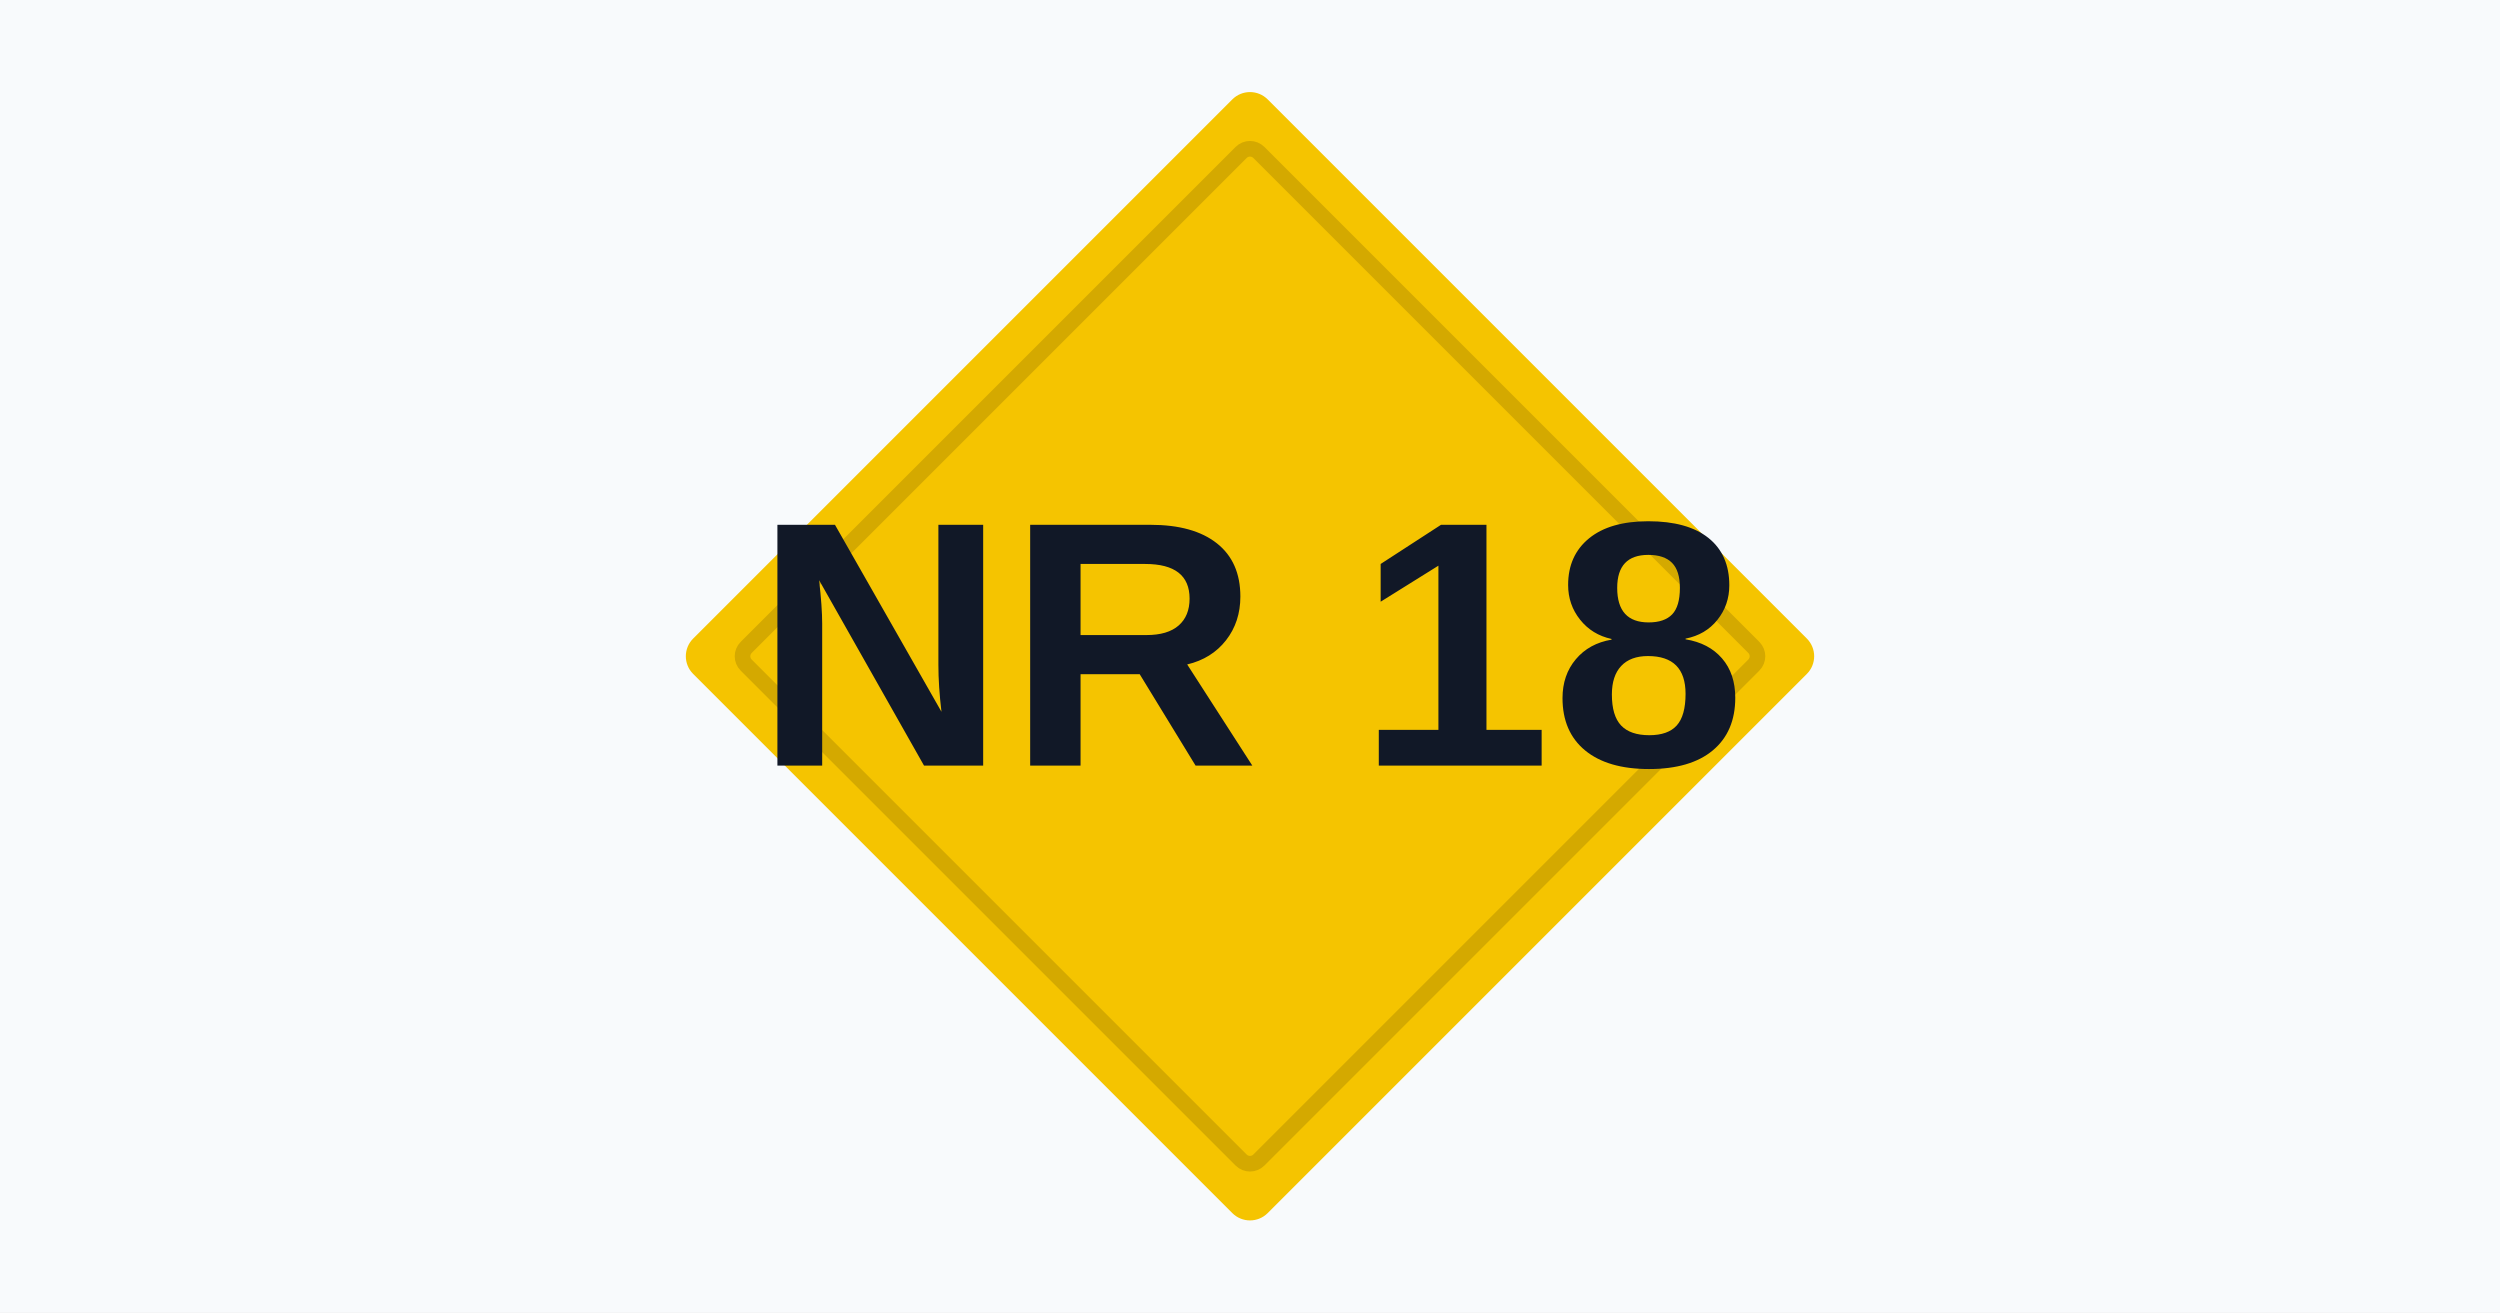
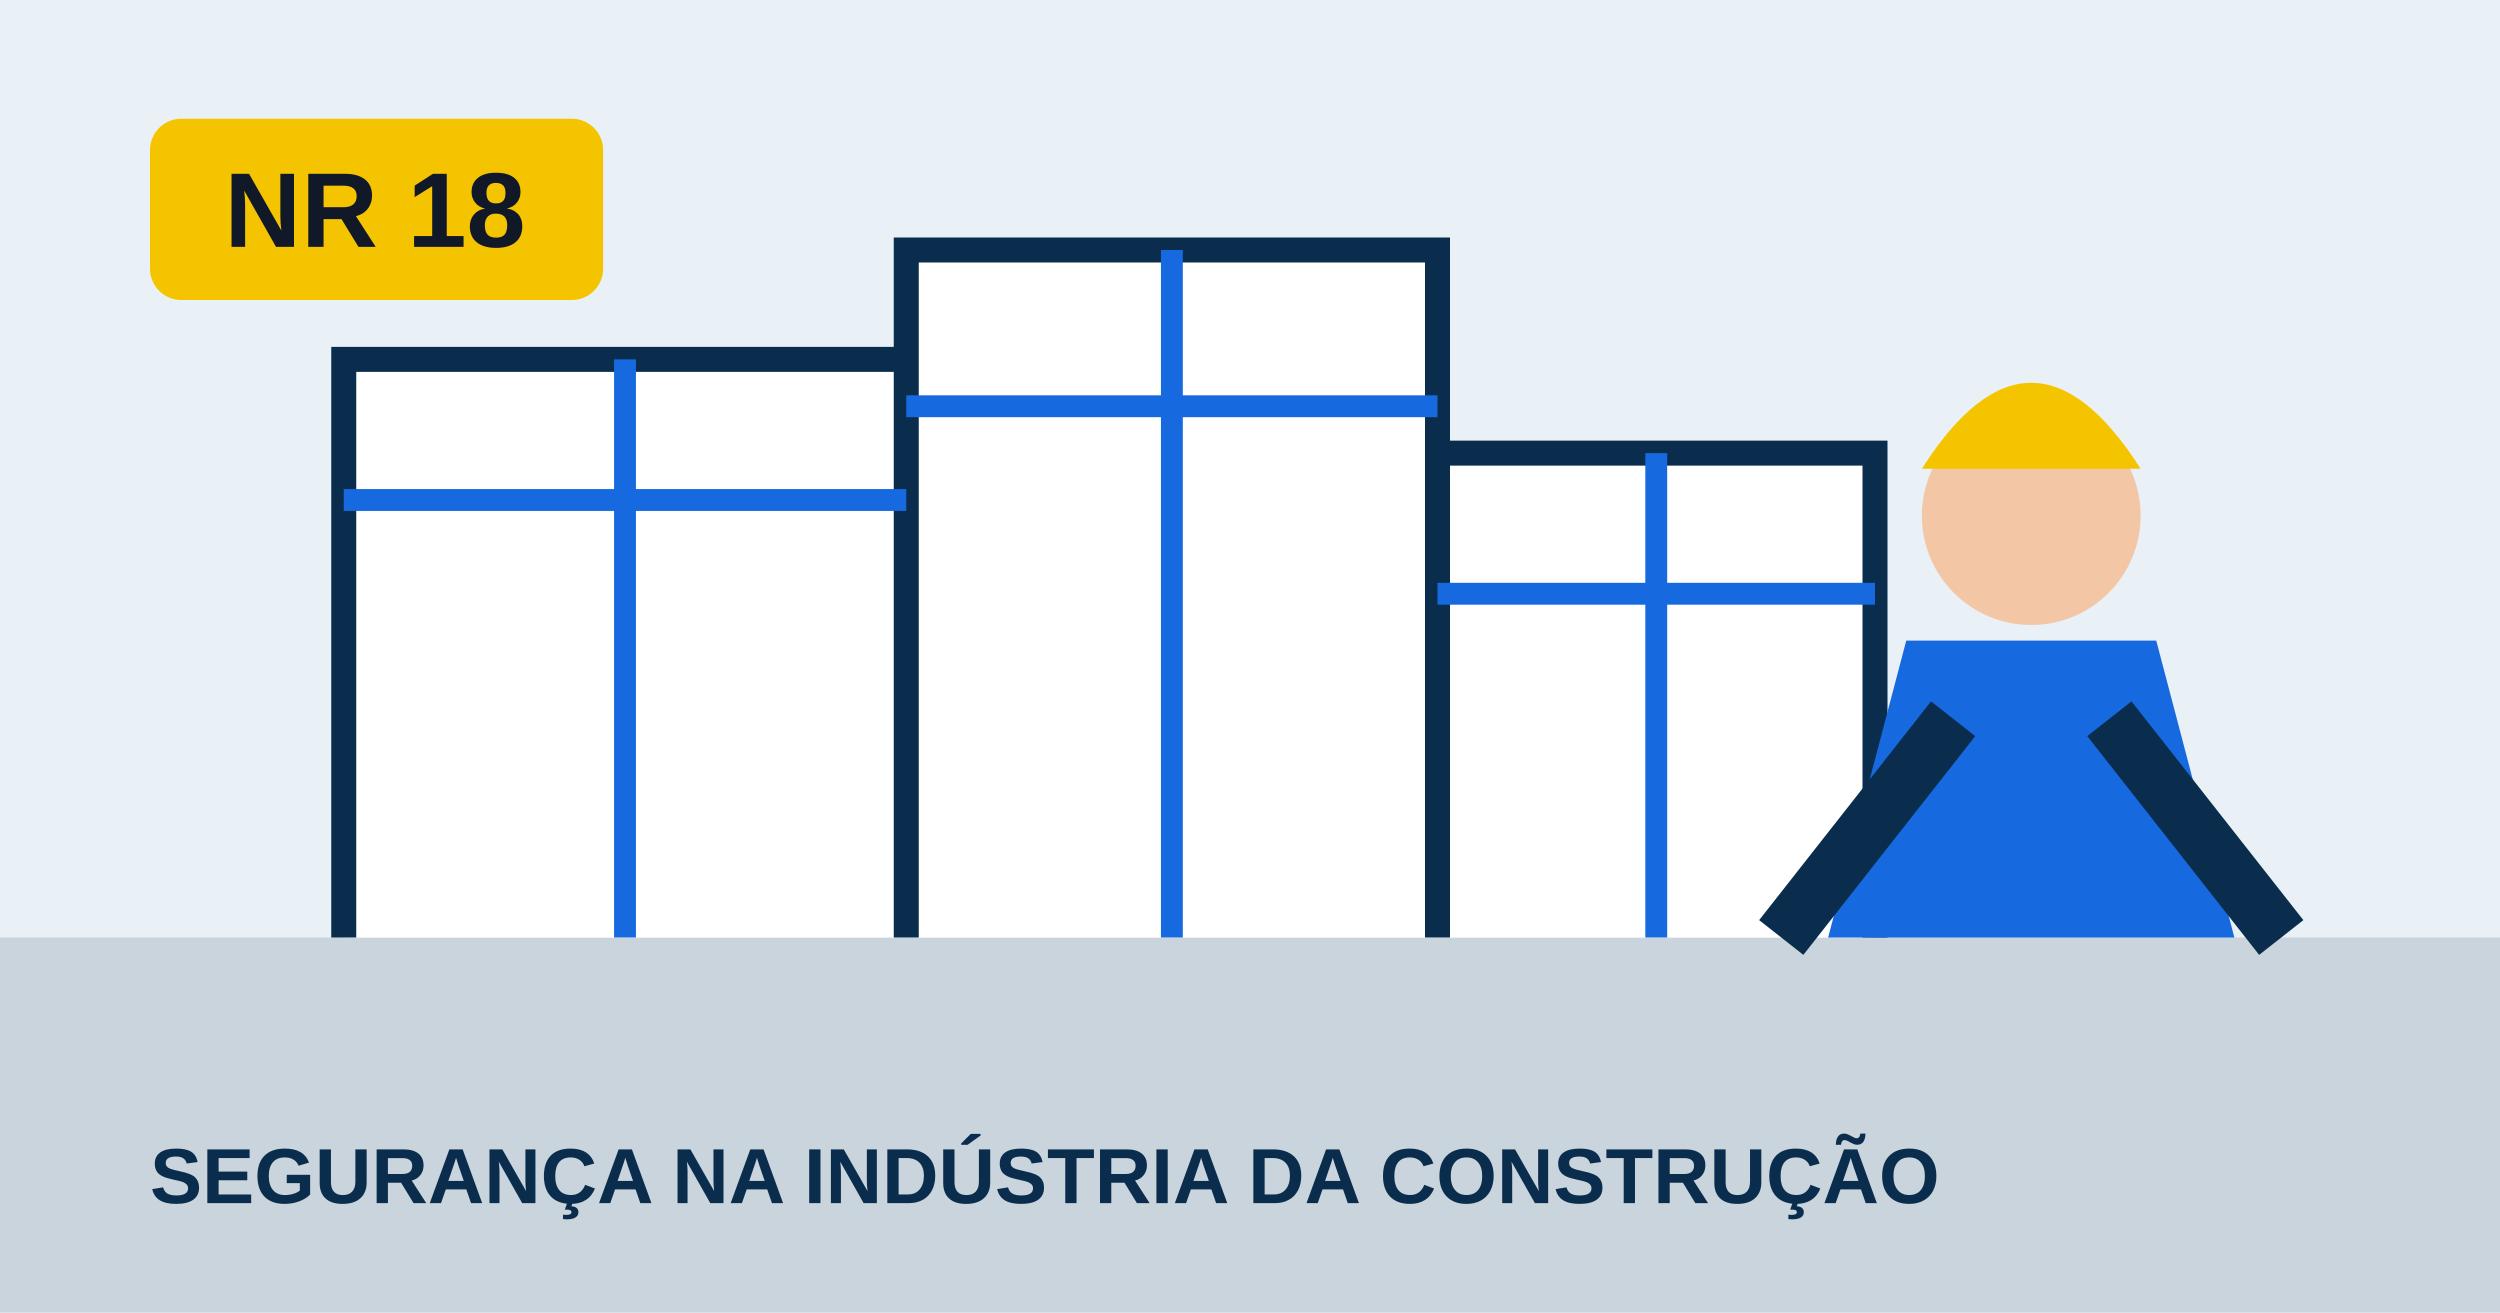
<svg xmlns="http://www.w3.org/2000/svg" viewBox="0 0 800 420">
-   <rect width="800" height="420" fill="#f8fafc" />
-   <g transform="translate(400 210) rotate(45)">
-     <rect x="-130" y="-130" width="260" height="260" rx="8" fill="#f5c400" />
-     <rect x="-116" y="-116" width="232" height="232" rx="4" fill="none" stroke="#d4a900" stroke-width="5" />
-   </g>
-   <text x="400" y="245" text-anchor="middle" font-family="Arial, Helvetica, sans-serif" font-size="112" font-weight="900" fill="#111827">NR 18</text>
+   <rect width="800" height="420" fill="#eaf1f6" />
+   <rect y="300" width="800" height="120" fill="#c9d4dc" />
+   <path d="M110 300V115h180v185M290 300V80h170v220M460 300V145h140v155" fill="#fff" stroke="#0b2d4d" stroke-width="8" />
+   <path d="M110 160h180M290 130h170M460 190h140M200 115v185M375 80v220M530 145v155" stroke="#1769e0" stroke-width="7" />
+   <circle cx="650" cy="165" r="35" fill="#f3c7a6" />
+   <path d="M615 150q35-55 70 0" fill="#f5c400" />
+   <path d="M610 205h80l25 95H585z" fill="#1769e0" />
+   <path d="M625 230l-55 70M675 230l55 70" stroke="#0b2d4d" stroke-width="18" />
+   <rect x="48" y="38" width="145" height="58" rx="10" fill="#f5c400" />
+   <text x="120" y="79" text-anchor="middle" font-family="Arial" font-size="34" font-weight="900" fill="#111827">NR 18</text>
+   <text x="48" y="385" font-family="Arial" font-size="25" font-weight="700" fill="#0b2d4d">SEGURANÇA NA INDÚSTRIA DA CONSTRUÇÃO</text>
</svg>
